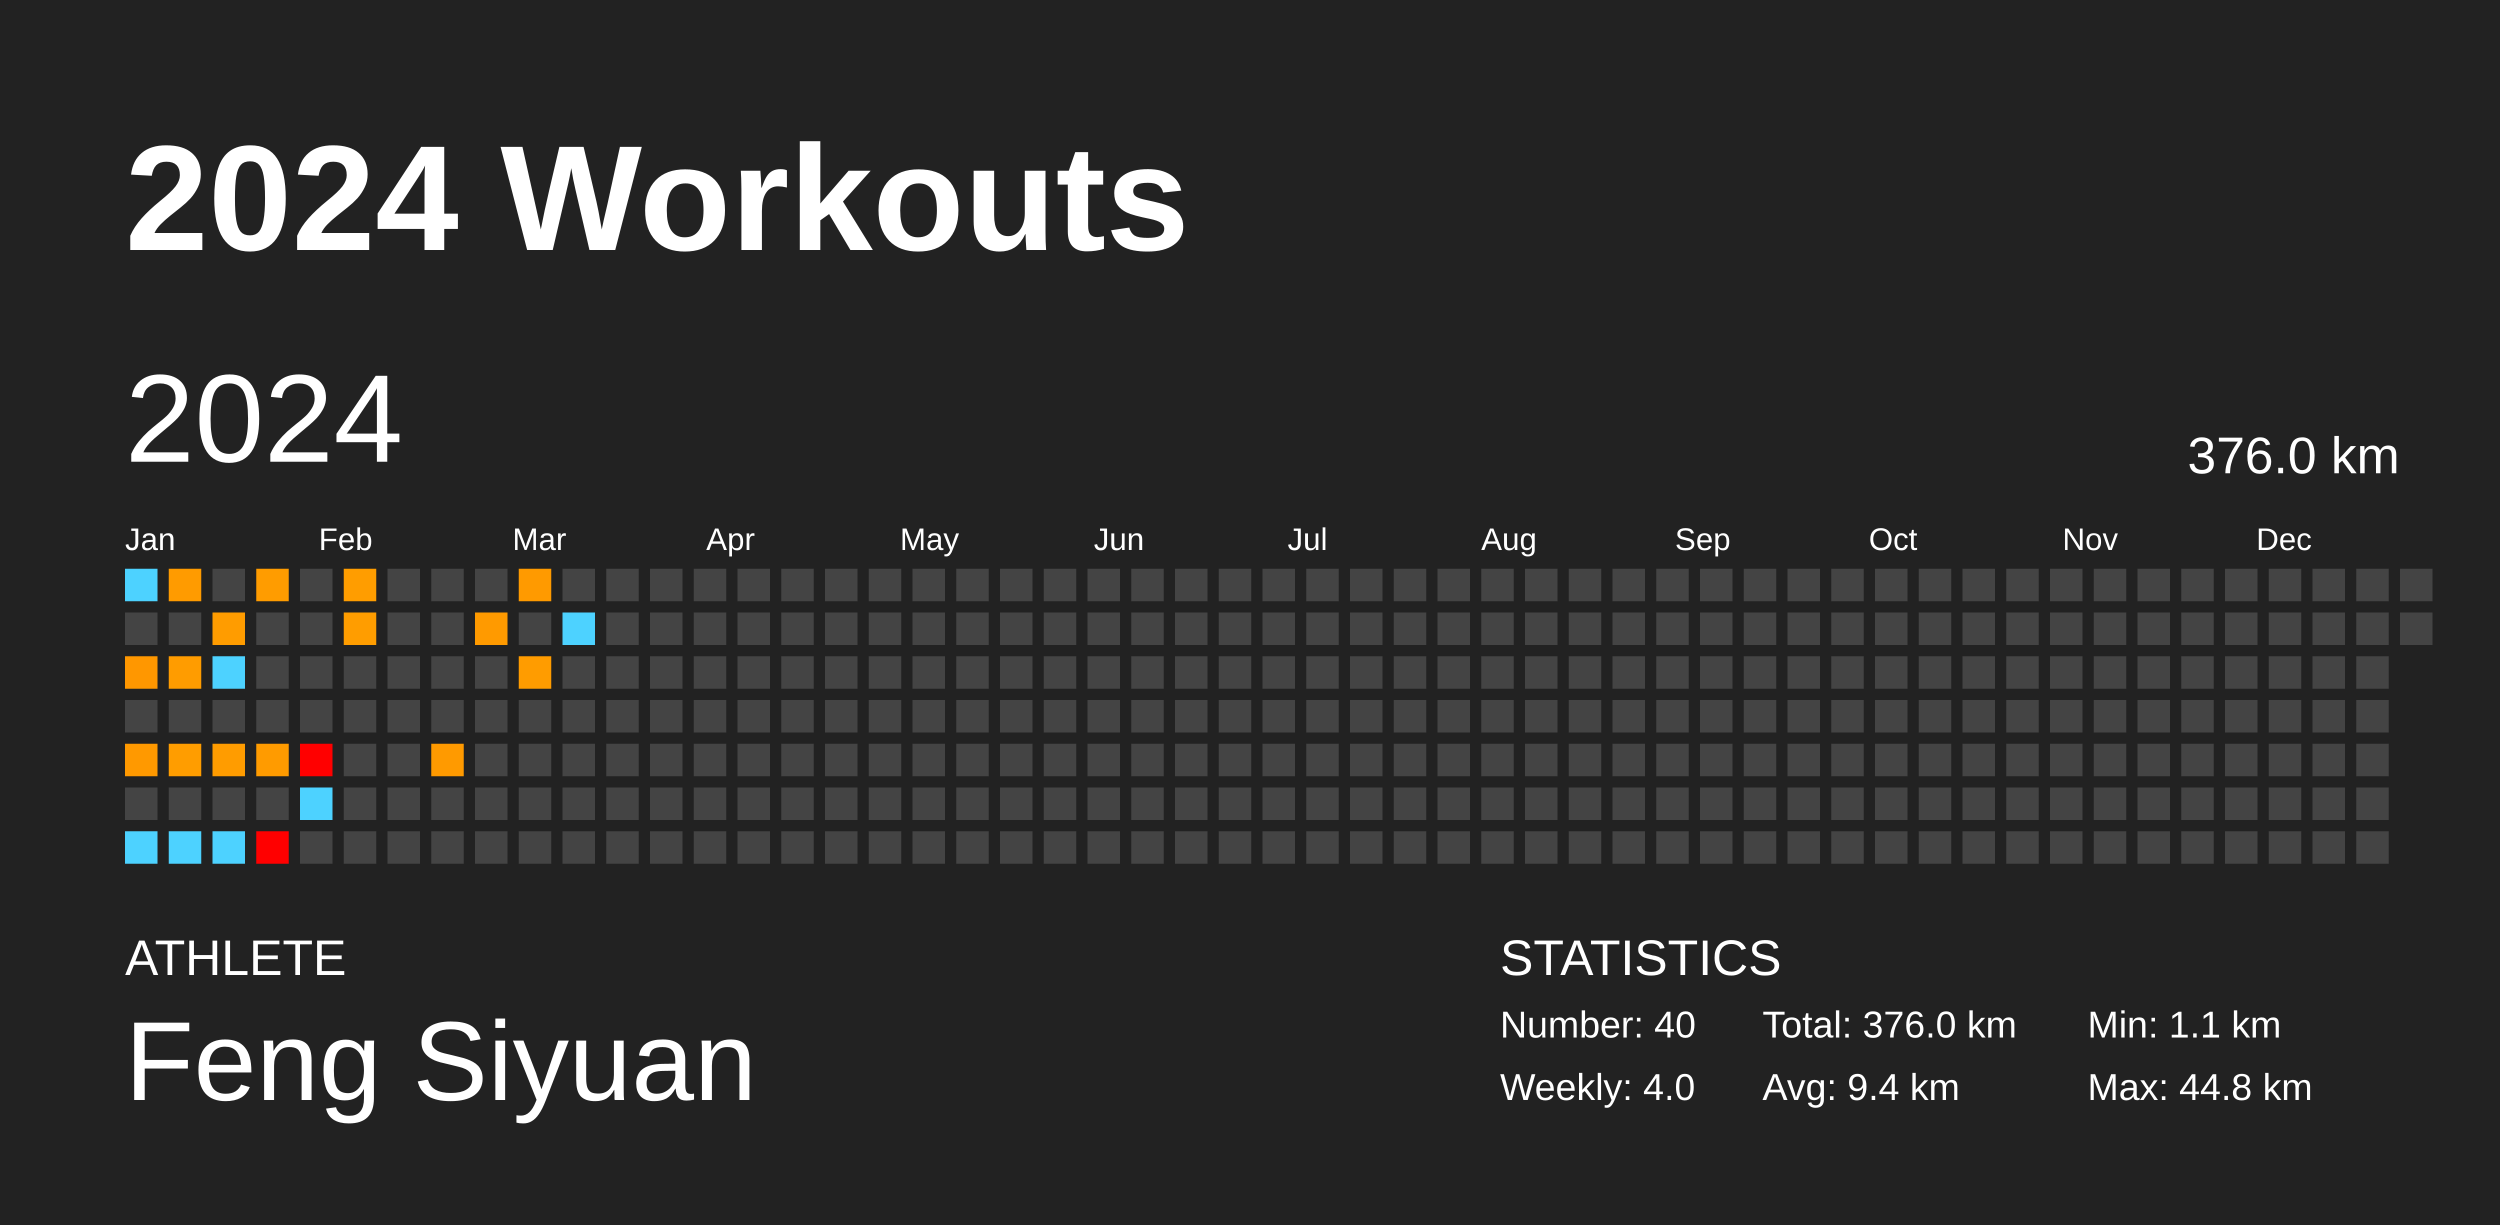
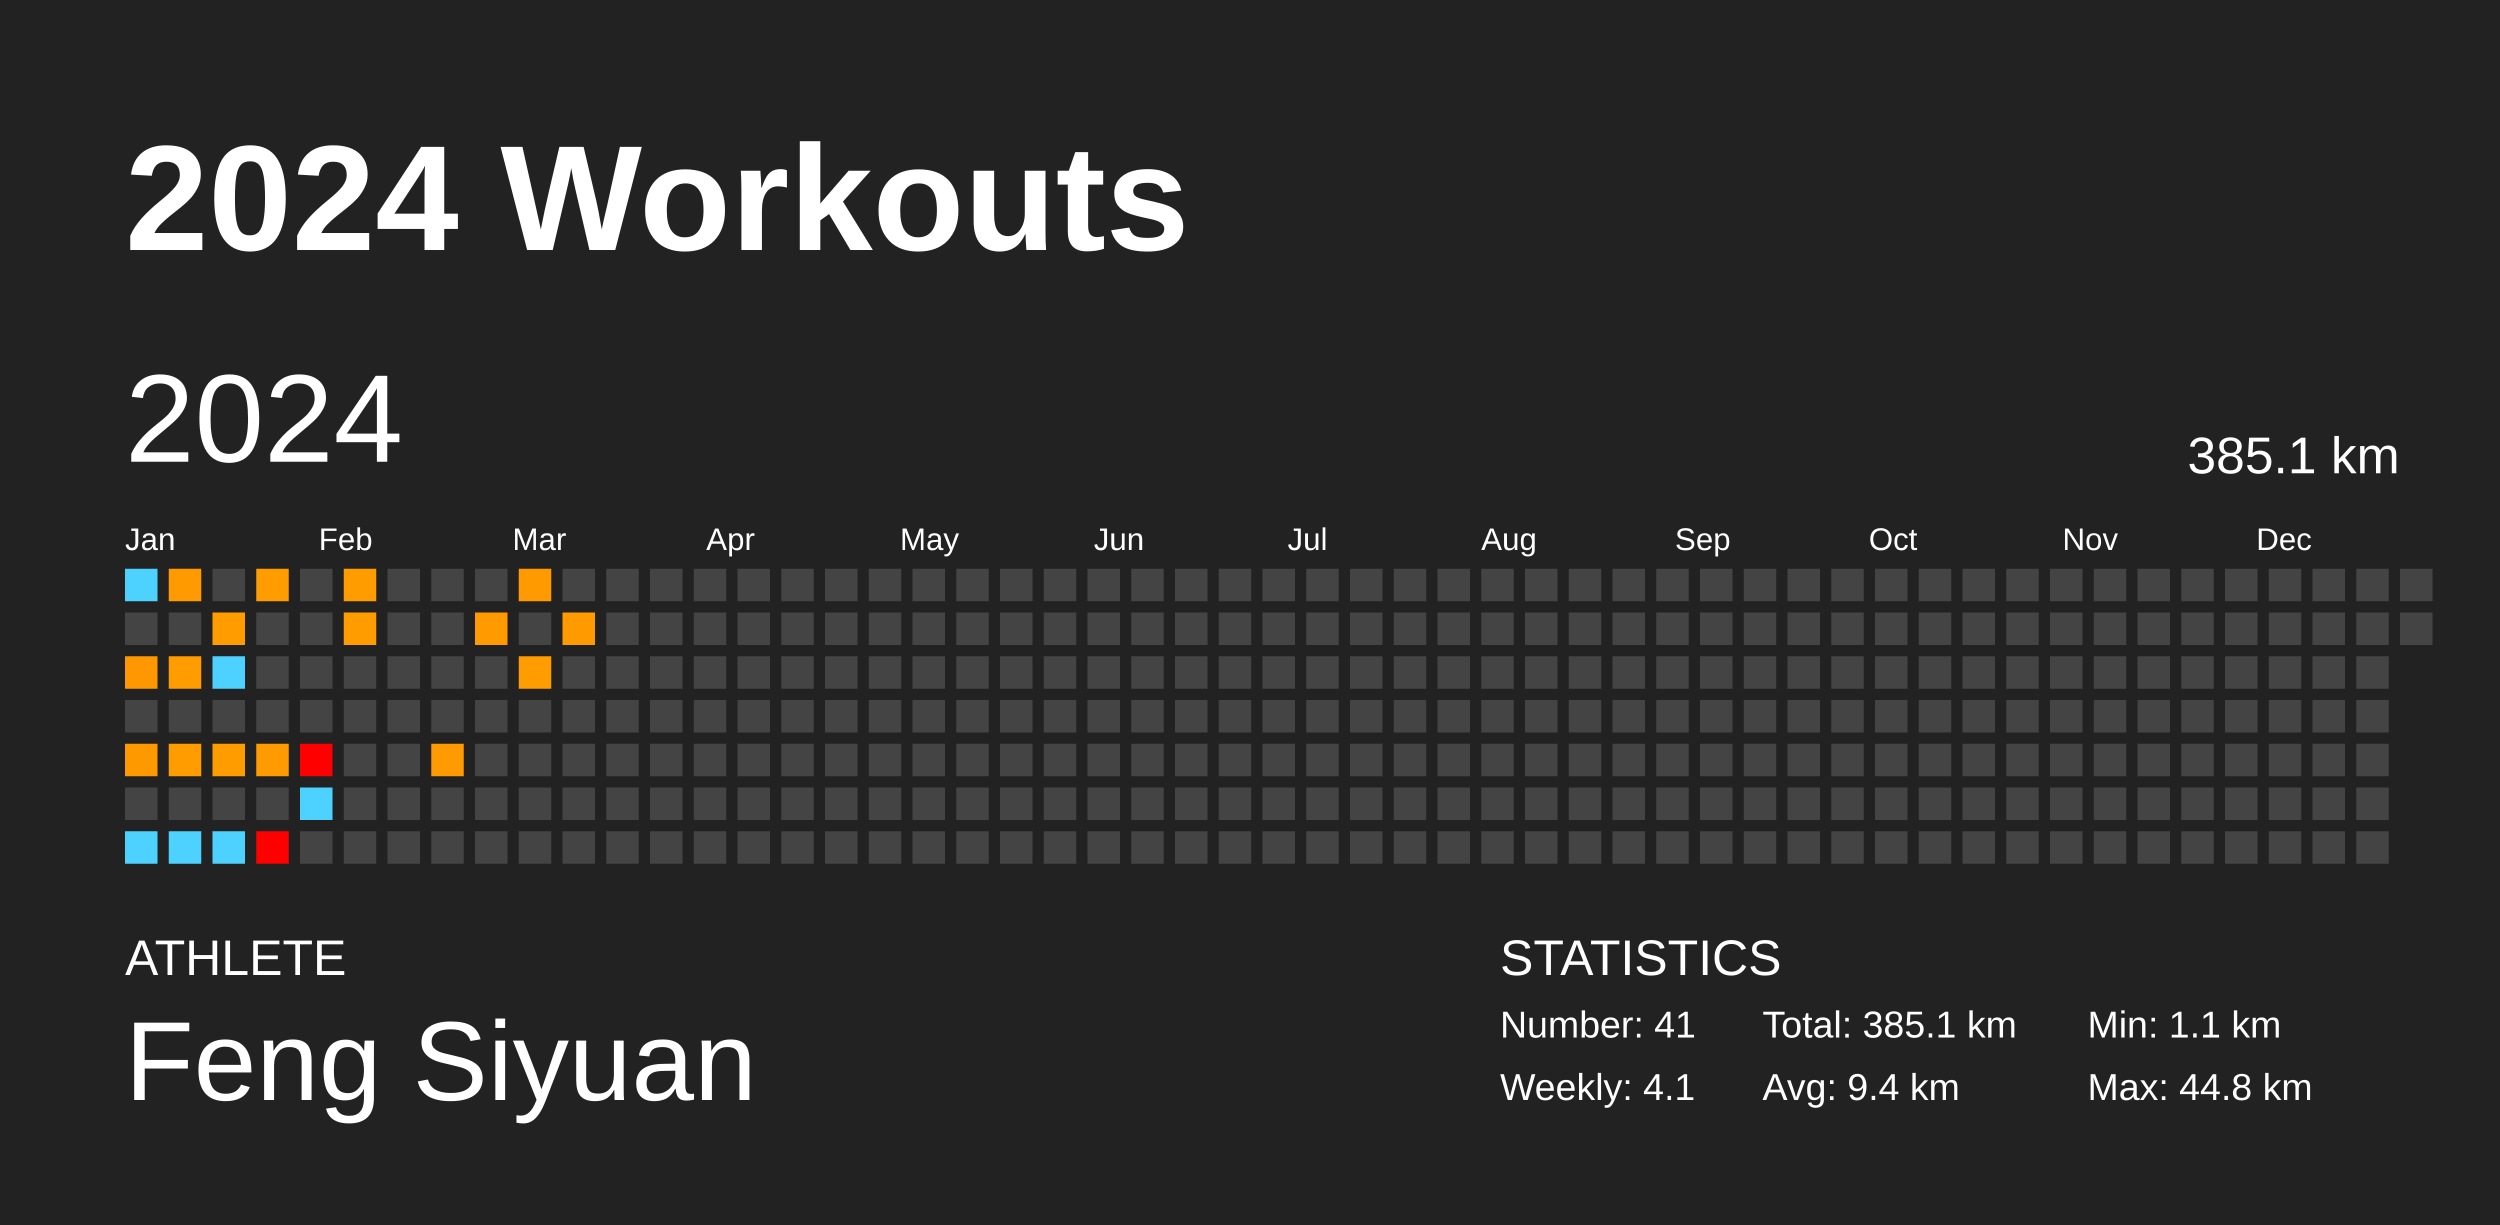
<svg xmlns="http://www.w3.org/2000/svg" baseProfile="full" height="98mm" version="1.1" viewBox="0,0,200,98" width="200mm">
  <defs />
  <rect fill="#222222" height="98" width="200" x="0" y="0" />
  <text fill="#FFFFFF" style="font-size:12px; font-family:Arial; font-weight:bold;" x="10" y="20">2024 Workouts</text>
  <text fill="#FFFFFF" style="font-size:4px; font-family:Arial" x="10" y="78">ATHLETE</text>
  <text fill="#FFFFFF" style="font-size:9px; font-family:Arial" x="10" y="88">Feng Siyuan</text>
  <text fill="#FFFFFF" style="font-size:4px; font-family:Arial" x="120" y="78">STATISTICS</text>
-   <text fill="#FFFFFF" style="font-size:3px; font-family:Arial" x="120" y="83">Number: 40</text>
-   <text fill="#FFFFFF" style="font-size:3px; font-family:Arial" x="120" y="88">Weekly: 4.0</text>
-   <text fill="#FFFFFF" style="font-size:3px; font-family:Arial" x="141" y="83">Total: 376.0 km</text>
+   <text fill="#FFFFFF" style="font-size:3px; font-family:Arial" x="120" y="83">Number: 41</text>
+   <text fill="#FFFFFF" style="font-size:3px; font-family:Arial" x="120" y="88">Weekly: 4.1</text>
+   <text fill="#FFFFFF" style="font-size:3px; font-family:Arial" x="141" y="83">Total: 385.1 km</text>
  <text fill="#FFFFFF" style="font-size:3px; font-family:Arial" x="141" y="88">Avg: 9.4 km</text>
  <text fill="#FFFFFF" style="font-size:3px; font-family:Arial" x="167" y="83">Min: 1.1 km</text>
  <text fill="#FFFFFF" style="font-size:3px; font-family:Arial" x="167" y="88">Max: 44.8 km</text>
  <text dominant-baseline="hanging" fill="#FFFFFF" style="font-size:10.0px; font-family:Arial;" x="10" y="30">2024</text>
-   <text dominant-baseline="hanging" fill="#FFFFFF" style="font-size:4.125px; font-family:Arial;" x="175" y="35">376.0 km</text>
+   <text dominant-baseline="hanging" fill="#FFFFFF" style="font-size:4.125px; font-family:Arial;" x="175" y="35">385.1 km</text>
  <text fill="#FFFFFF" style="font-size:2.5px; font-family:Arial" x="10.0" y="44">Jan</text>
  <text fill="#FFFFFF" style="font-size:2.5px; font-family:Arial" x="25.5" y="44">Feb</text>
  <text fill="#FFFFFF" style="font-size:2.5px; font-family:Arial" x="41.0" y="44">Mar</text>
  <text fill="#FFFFFF" style="font-size:2.5px; font-family:Arial" x="56.5" y="44">Apr</text>
  <text fill="#FFFFFF" style="font-size:2.5px; font-family:Arial" x="72.0" y="44">May</text>
  <text fill="#FFFFFF" style="font-size:2.5px; font-family:Arial" x="87.5" y="44">Jun</text>
  <text fill="#FFFFFF" style="font-size:2.5px; font-family:Arial" x="103.0" y="44">Jul</text>
  <text fill="#FFFFFF" style="font-size:2.5px; font-family:Arial" x="118.5" y="44">Aug</text>
  <text fill="#FFFFFF" style="font-size:2.5px; font-family:Arial" x="134.0" y="44">Sep</text>
  <text fill="#FFFFFF" style="font-size:2.5px; font-family:Arial" x="149.5" y="44">Oct</text>
  <text fill="#FFFFFF" style="font-size:2.5px; font-family:Arial" x="165.0" y="44">Nov</text>
  <text fill="#FFFFFF" style="font-size:2.5px; font-family:Arial" x="180.5" y="44">Dec</text>
  <rect fill="#4dd2ff" height="2.6" width="2.6" x="10.0" y="45.5" />
  <rect fill="#444444" height="2.6" width="2.6" x="10.0" y="49.0" />
  <rect fill="#ff9700" height="2.6" width="2.6" x="10.0" y="52.5" />
  <rect fill="#444444" height="2.6" width="2.6" x="10.0" y="56.0" />
  <rect fill="#ff9900" height="2.6" width="2.6" x="10.0" y="59.5" />
  <rect fill="#444444" height="2.6" width="2.6" x="10.0" y="63.0" />
  <rect fill="#4dd2ff" height="2.6" width="2.6" x="10.0" y="66.5" />
  <rect fill="#ff9b00" height="2.6" width="2.6" x="13.5" y="45.5" />
  <rect fill="#444444" height="2.6" width="2.6" x="13.5" y="49.0" />
  <rect fill="#ff9c00" height="2.6" width="2.6" x="13.5" y="52.5" />
  <rect fill="#444444" height="2.6" width="2.6" x="13.5" y="56.0" />
  <rect fill="#ff9d00" height="2.6" width="2.6" x="13.5" y="59.5" />
  <rect fill="#444444" height="2.6" width="2.6" x="13.5" y="63.0" />
  <rect fill="#4dd2ff" height="2.6" width="2.6" x="13.5" y="66.5" />
  <rect fill="#444444" height="2.6" width="2.6" x="17.0" y="45.5" />
  <rect fill="#ff9c00" height="2.6" width="2.6" x="17.0" y="49.0" />
  <rect fill="#4dd2ff" height="2.6" width="2.6" x="17.0" y="52.5" />
  <rect fill="#444444" height="2.6" width="2.6" x="17.0" y="56.0" />
  <rect fill="#ff9c00" height="2.6" width="2.6" x="17.0" y="59.5" />
  <rect fill="#444444" height="2.6" width="2.6" x="17.0" y="63.0" />
  <rect fill="#4dd2ff" height="2.6" width="2.6" x="17.0" y="66.5" />
  <rect fill="#ff9c00" height="2.6" width="2.6" x="20.5" y="45.5" />
  <rect fill="#444444" height="2.6" width="2.6" x="20.5" y="49.0" />
  <rect fill="#444444" height="2.6" width="2.6" x="20.5" y="52.5" />
  <rect fill="#444444" height="2.6" width="2.6" x="20.5" y="56.0" />
  <rect fill="#ff9b00" height="2.6" width="2.6" x="20.5" y="59.5" />
  <rect fill="#444444" height="2.6" width="2.6" x="20.5" y="63.0" />
  <rect fill="red" height="2.6" width="2.6" x="20.5" y="66.5" />
  <rect fill="#444444" height="2.6" width="2.6" x="24.0" y="45.5" />
  <rect fill="#444444" height="2.6" width="2.6" x="24.0" y="49.0" />
  <rect fill="#444444" height="2.6" width="2.6" x="24.0" y="52.5" />
  <rect fill="#444444" height="2.6" width="2.6" x="24.0" y="56.0" />
  <rect fill="red" height="2.6" width="2.6" x="24.0" y="59.5" />
  <rect fill="#4dd2ff" height="2.6" width="2.6" x="24.0" y="63.0" />
  <rect fill="#444444" height="2.6" width="2.6" x="24.0" y="66.5" />
  <rect fill="#ff9d00" height="2.6" width="2.6" x="27.5" y="45.5" />
  <rect fill="#ff9d00" height="2.6" width="2.6" x="27.5" y="49.0" />
  <rect fill="#444444" height="2.6" width="2.6" x="27.5" y="52.5" />
  <rect fill="#444444" height="2.6" width="2.6" x="27.5" y="56.0" />
  <rect fill="#444444" height="2.6" width="2.6" x="27.5" y="59.5" />
  <rect fill="#444444" height="2.6" width="2.6" x="27.5" y="63.0" />
  <rect fill="#444444" height="2.6" width="2.6" x="27.5" y="66.5" />
  <rect fill="#444444" height="2.6" width="2.6" x="31.0" y="45.5" />
  <rect fill="#444444" height="2.6" width="2.6" x="31.0" y="49.0" />
  <rect fill="#444444" height="2.6" width="2.6" x="31.0" y="52.5" />
  <rect fill="#444444" height="2.6" width="2.6" x="31.0" y="56.0" />
  <rect fill="#444444" height="2.6" width="2.6" x="31.0" y="59.5" />
  <rect fill="#444444" height="2.6" width="2.6" x="31.0" y="63.0" />
  <rect fill="#444444" height="2.6" width="2.6" x="31.0" y="66.5" />
  <rect fill="#444444" height="2.6" width="2.6" x="34.5" y="45.5" />
  <rect fill="#444444" height="2.6" width="2.6" x="34.5" y="49.0" />
  <rect fill="#444444" height="2.6" width="2.6" x="34.5" y="52.5" />
  <rect fill="#444444" height="2.6" width="2.6" x="34.5" y="56.0" />
  <rect fill="#ff9a00" height="2.6" width="2.6" x="34.5" y="59.5" />
  <rect fill="#444444" height="2.6" width="2.6" x="34.5" y="63.0" />
  <rect fill="#444444" height="2.6" width="2.6" x="34.5" y="66.5" />
  <rect fill="#444444" height="2.6" width="2.6" x="38.0" y="45.5" />
  <rect fill="#ff9a00" height="2.6" width="2.6" x="38.0" y="49.0" />
  <rect fill="#444444" height="2.6" width="2.6" x="38.0" y="52.5" />
  <rect fill="#444444" height="2.6" width="2.6" x="38.0" y="56.0" />
  <rect fill="#444444" height="2.6" width="2.6" x="38.0" y="59.5" />
  <rect fill="#444444" height="2.6" width="2.6" x="38.0" y="63.0" />
  <rect fill="#444444" height="2.6" width="2.6" x="38.0" y="66.5" />
  <rect fill="#ff9a00" height="2.6" width="2.6" x="41.5" y="45.5" />
  <rect fill="#444444" height="2.6" width="2.6" x="41.5" y="49.0" />
  <rect fill="#ff9c00" height="2.6" width="2.6" x="41.5" y="52.5" />
  <rect fill="#444444" height="2.6" width="2.6" x="41.5" y="56.0" />
  <rect fill="#444444" height="2.6" width="2.6" x="41.5" y="59.5" />
  <rect fill="#444444" height="2.6" width="2.6" x="41.5" y="63.0" />
  <rect fill="#444444" height="2.6" width="2.6" x="41.5" y="66.5" />
  <rect fill="#444444" height="2.6" width="2.6" x="45.0" y="45.5" />
-   <rect fill="#4dd2ff" height="2.6" width="2.6" x="45.0" y="49.0" />
+   <rect fill="#ff9b00" height="2.6" width="2.6" x="45.0" y="49.0" />
  <rect fill="#444444" height="2.6" width="2.6" x="45.0" y="52.5" />
  <rect fill="#444444" height="2.6" width="2.6" x="45.0" y="56.0" />
  <rect fill="#444444" height="2.6" width="2.6" x="45.0" y="59.5" />
  <rect fill="#444444" height="2.6" width="2.6" x="45.0" y="63.0" />
  <rect fill="#444444" height="2.6" width="2.6" x="45.0" y="66.5" />
  <rect fill="#444444" height="2.6" width="2.6" x="48.5" y="45.5" />
  <rect fill="#444444" height="2.6" width="2.6" x="48.5" y="49.0" />
  <rect fill="#444444" height="2.6" width="2.6" x="48.5" y="52.5" />
  <rect fill="#444444" height="2.6" width="2.6" x="48.5" y="56.0" />
  <rect fill="#444444" height="2.6" width="2.6" x="48.5" y="59.5" />
  <rect fill="#444444" height="2.6" width="2.6" x="48.5" y="63.0" />
  <rect fill="#444444" height="2.6" width="2.6" x="48.5" y="66.5" />
  <rect fill="#444444" height="2.6" width="2.6" x="52.0" y="45.5" />
  <rect fill="#444444" height="2.6" width="2.6" x="52.0" y="49.0" />
  <rect fill="#444444" height="2.6" width="2.6" x="52.0" y="52.5" />
  <rect fill="#444444" height="2.6" width="2.6" x="52.0" y="56.0" />
  <rect fill="#444444" height="2.6" width="2.6" x="52.0" y="59.5" />
  <rect fill="#444444" height="2.6" width="2.6" x="52.0" y="63.0" />
  <rect fill="#444444" height="2.6" width="2.6" x="52.0" y="66.5" />
  <rect fill="#444444" height="2.6" width="2.6" x="55.5" y="45.5" />
  <rect fill="#444444" height="2.6" width="2.6" x="55.5" y="49.0" />
  <rect fill="#444444" height="2.6" width="2.6" x="55.5" y="52.5" />
  <rect fill="#444444" height="2.6" width="2.6" x="55.5" y="56.0" />
  <rect fill="#444444" height="2.6" width="2.6" x="55.5" y="59.5" />
  <rect fill="#444444" height="2.6" width="2.6" x="55.5" y="63.0" />
  <rect fill="#444444" height="2.6" width="2.6" x="55.5" y="66.5" />
  <rect fill="#444444" height="2.6" width="2.6" x="59.0" y="45.5" />
  <rect fill="#444444" height="2.6" width="2.6" x="59.0" y="49.0" />
  <rect fill="#444444" height="2.6" width="2.6" x="59.0" y="52.5" />
  <rect fill="#444444" height="2.6" width="2.6" x="59.0" y="56.0" />
  <rect fill="#444444" height="2.6" width="2.6" x="59.0" y="59.5" />
  <rect fill="#444444" height="2.6" width="2.6" x="59.0" y="63.0" />
  <rect fill="#444444" height="2.6" width="2.6" x="59.0" y="66.5" />
  <rect fill="#444444" height="2.6" width="2.6" x="62.5" y="45.5" />
  <rect fill="#444444" height="2.6" width="2.6" x="62.5" y="49.0" />
  <rect fill="#444444" height="2.6" width="2.6" x="62.5" y="52.5" />
  <rect fill="#444444" height="2.6" width="2.6" x="62.5" y="56.0" />
  <rect fill="#444444" height="2.6" width="2.6" x="62.5" y="59.5" />
  <rect fill="#444444" height="2.6" width="2.6" x="62.5" y="63.0" />
  <rect fill="#444444" height="2.6" width="2.6" x="62.5" y="66.5" />
  <rect fill="#444444" height="2.6" width="2.6" x="66.0" y="45.5" />
  <rect fill="#444444" height="2.6" width="2.6" x="66.0" y="49.0" />
  <rect fill="#444444" height="2.6" width="2.6" x="66.0" y="52.5" />
  <rect fill="#444444" height="2.6" width="2.6" x="66.0" y="56.0" />
  <rect fill="#444444" height="2.6" width="2.6" x="66.0" y="59.5" />
  <rect fill="#444444" height="2.6" width="2.6" x="66.0" y="63.0" />
  <rect fill="#444444" height="2.6" width="2.6" x="66.0" y="66.5" />
  <rect fill="#444444" height="2.6" width="2.6" x="69.5" y="45.5" />
  <rect fill="#444444" height="2.6" width="2.6" x="69.5" y="49.0" />
  <rect fill="#444444" height="2.6" width="2.6" x="69.5" y="52.5" />
  <rect fill="#444444" height="2.6" width="2.6" x="69.5" y="56.0" />
  <rect fill="#444444" height="2.6" width="2.6" x="69.5" y="59.5" />
  <rect fill="#444444" height="2.6" width="2.6" x="69.5" y="63.0" />
  <rect fill="#444444" height="2.6" width="2.6" x="69.5" y="66.5" />
  <rect fill="#444444" height="2.6" width="2.6" x="73.0" y="45.5" />
  <rect fill="#444444" height="2.6" width="2.6" x="73.0" y="49.0" />
  <rect fill="#444444" height="2.6" width="2.6" x="73.0" y="52.5" />
  <rect fill="#444444" height="2.6" width="2.6" x="73.0" y="56.0" />
  <rect fill="#444444" height="2.6" width="2.6" x="73.0" y="59.5" />
  <rect fill="#444444" height="2.6" width="2.6" x="73.0" y="63.0" />
  <rect fill="#444444" height="2.6" width="2.6" x="73.0" y="66.5" />
  <rect fill="#444444" height="2.6" width="2.6" x="76.5" y="45.5" />
  <rect fill="#444444" height="2.6" width="2.6" x="76.5" y="49.0" />
  <rect fill="#444444" height="2.6" width="2.6" x="76.5" y="52.5" />
  <rect fill="#444444" height="2.6" width="2.6" x="76.5" y="56.0" />
  <rect fill="#444444" height="2.6" width="2.6" x="76.5" y="59.5" />
  <rect fill="#444444" height="2.6" width="2.6" x="76.5" y="63.0" />
  <rect fill="#444444" height="2.6" width="2.6" x="76.5" y="66.5" />
  <rect fill="#444444" height="2.6" width="2.6" x="80.0" y="45.5" />
  <rect fill="#444444" height="2.6" width="2.6" x="80.0" y="49.0" />
  <rect fill="#444444" height="2.6" width="2.6" x="80.0" y="52.5" />
  <rect fill="#444444" height="2.6" width="2.6" x="80.0" y="56.0" />
  <rect fill="#444444" height="2.6" width="2.6" x="80.0" y="59.5" />
  <rect fill="#444444" height="2.6" width="2.6" x="80.0" y="63.0" />
  <rect fill="#444444" height="2.6" width="2.6" x="80.0" y="66.5" />
  <rect fill="#444444" height="2.6" width="2.6" x="83.5" y="45.5" />
  <rect fill="#444444" height="2.6" width="2.6" x="83.5" y="49.0" />
  <rect fill="#444444" height="2.6" width="2.6" x="83.5" y="52.5" />
  <rect fill="#444444" height="2.6" width="2.6" x="83.5" y="56.0" />
  <rect fill="#444444" height="2.6" width="2.6" x="83.5" y="59.5" />
  <rect fill="#444444" height="2.6" width="2.6" x="83.5" y="63.0" />
  <rect fill="#444444" height="2.6" width="2.6" x="83.5" y="66.5" />
  <rect fill="#444444" height="2.6" width="2.6" x="87.0" y="45.5" />
  <rect fill="#444444" height="2.6" width="2.6" x="87.0" y="49.0" />
  <rect fill="#444444" height="2.6" width="2.6" x="87.0" y="52.5" />
  <rect fill="#444444" height="2.6" width="2.6" x="87.0" y="56.0" />
  <rect fill="#444444" height="2.6" width="2.6" x="87.0" y="59.5" />
  <rect fill="#444444" height="2.6" width="2.6" x="87.0" y="63.0" />
  <rect fill="#444444" height="2.6" width="2.6" x="87.0" y="66.5" />
  <rect fill="#444444" height="2.6" width="2.6" x="90.5" y="45.5" />
  <rect fill="#444444" height="2.6" width="2.6" x="90.5" y="49.0" />
  <rect fill="#444444" height="2.6" width="2.6" x="90.5" y="52.5" />
  <rect fill="#444444" height="2.6" width="2.6" x="90.5" y="56.0" />
  <rect fill="#444444" height="2.6" width="2.6" x="90.5" y="59.5" />
  <rect fill="#444444" height="2.6" width="2.6" x="90.5" y="63.0" />
  <rect fill="#444444" height="2.6" width="2.6" x="90.5" y="66.5" />
  <rect fill="#444444" height="2.6" width="2.6" x="94.0" y="45.5" />
  <rect fill="#444444" height="2.6" width="2.6" x="94.0" y="49.0" />
  <rect fill="#444444" height="2.6" width="2.6" x="94.0" y="52.5" />
  <rect fill="#444444" height="2.6" width="2.6" x="94.0" y="56.0" />
  <rect fill="#444444" height="2.6" width="2.6" x="94.0" y="59.5" />
  <rect fill="#444444" height="2.6" width="2.6" x="94.0" y="63.0" />
  <rect fill="#444444" height="2.6" width="2.6" x="94.0" y="66.5" />
  <rect fill="#444444" height="2.6" width="2.6" x="97.5" y="45.5" />
  <rect fill="#444444" height="2.6" width="2.6" x="97.5" y="49.0" />
  <rect fill="#444444" height="2.6" width="2.6" x="97.5" y="52.5" />
  <rect fill="#444444" height="2.6" width="2.6" x="97.5" y="56.0" />
  <rect fill="#444444" height="2.6" width="2.6" x="97.5" y="59.5" />
  <rect fill="#444444" height="2.6" width="2.6" x="97.5" y="63.0" />
  <rect fill="#444444" height="2.6" width="2.6" x="97.5" y="66.5" />
  <rect fill="#444444" height="2.6" width="2.6" x="101.0" y="45.5" />
  <rect fill="#444444" height="2.6" width="2.6" x="101.0" y="49.0" />
  <rect fill="#444444" height="2.6" width="2.6" x="101.0" y="52.5" />
  <rect fill="#444444" height="2.6" width="2.6" x="101.0" y="56.0" />
  <rect fill="#444444" height="2.6" width="2.6" x="101.0" y="59.5" />
  <rect fill="#444444" height="2.6" width="2.6" x="101.0" y="63.0" />
  <rect fill="#444444" height="2.6" width="2.6" x="101.0" y="66.5" />
  <rect fill="#444444" height="2.6" width="2.6" x="104.5" y="45.5" />
  <rect fill="#444444" height="2.6" width="2.6" x="104.5" y="49.0" />
  <rect fill="#444444" height="2.6" width="2.6" x="104.5" y="52.5" />
  <rect fill="#444444" height="2.6" width="2.6" x="104.5" y="56.0" />
  <rect fill="#444444" height="2.6" width="2.6" x="104.5" y="59.5" />
  <rect fill="#444444" height="2.6" width="2.6" x="104.5" y="63.0" />
  <rect fill="#444444" height="2.6" width="2.6" x="104.5" y="66.5" />
  <rect fill="#444444" height="2.6" width="2.6" x="108.0" y="45.5" />
  <rect fill="#444444" height="2.6" width="2.6" x="108.0" y="49.0" />
  <rect fill="#444444" height="2.6" width="2.6" x="108.0" y="52.5" />
  <rect fill="#444444" height="2.6" width="2.6" x="108.0" y="56.0" />
  <rect fill="#444444" height="2.6" width="2.6" x="108.0" y="59.5" />
  <rect fill="#444444" height="2.6" width="2.6" x="108.0" y="63.0" />
  <rect fill="#444444" height="2.6" width="2.6" x="108.0" y="66.5" />
  <rect fill="#444444" height="2.6" width="2.6" x="111.5" y="45.5" />
  <rect fill="#444444" height="2.6" width="2.6" x="111.5" y="49.0" />
  <rect fill="#444444" height="2.6" width="2.6" x="111.5" y="52.5" />
  <rect fill="#444444" height="2.6" width="2.6" x="111.5" y="56.0" />
  <rect fill="#444444" height="2.6" width="2.6" x="111.5" y="59.5" />
  <rect fill="#444444" height="2.6" width="2.6" x="111.5" y="63.0" />
  <rect fill="#444444" height="2.6" width="2.6" x="111.5" y="66.5" />
  <rect fill="#444444" height="2.6" width="2.6" x="115.0" y="45.5" />
  <rect fill="#444444" height="2.6" width="2.6" x="115.0" y="49.0" />
  <rect fill="#444444" height="2.6" width="2.6" x="115.0" y="52.5" />
  <rect fill="#444444" height="2.6" width="2.6" x="115.0" y="56.0" />
  <rect fill="#444444" height="2.6" width="2.6" x="115.0" y="59.5" />
  <rect fill="#444444" height="2.6" width="2.6" x="115.0" y="63.0" />
  <rect fill="#444444" height="2.6" width="2.6" x="115.0" y="66.5" />
  <rect fill="#444444" height="2.6" width="2.6" x="118.5" y="45.5" />
  <rect fill="#444444" height="2.6" width="2.6" x="118.5" y="49.0" />
  <rect fill="#444444" height="2.6" width="2.6" x="118.5" y="52.5" />
  <rect fill="#444444" height="2.6" width="2.6" x="118.5" y="56.0" />
  <rect fill="#444444" height="2.6" width="2.6" x="118.5" y="59.5" />
  <rect fill="#444444" height="2.6" width="2.6" x="118.5" y="63.0" />
  <rect fill="#444444" height="2.6" width="2.6" x="118.5" y="66.5" />
  <rect fill="#444444" height="2.6" width="2.6" x="122.0" y="45.5" />
  <rect fill="#444444" height="2.6" width="2.6" x="122.0" y="49.0" />
  <rect fill="#444444" height="2.6" width="2.6" x="122.0" y="52.5" />
  <rect fill="#444444" height="2.6" width="2.6" x="122.0" y="56.0" />
  <rect fill="#444444" height="2.6" width="2.6" x="122.0" y="59.5" />
  <rect fill="#444444" height="2.6" width="2.6" x="122.0" y="63.0" />
  <rect fill="#444444" height="2.6" width="2.6" x="122.0" y="66.5" />
  <rect fill="#444444" height="2.6" width="2.6" x="125.5" y="45.5" />
  <rect fill="#444444" height="2.6" width="2.6" x="125.5" y="49.0" />
  <rect fill="#444444" height="2.6" width="2.6" x="125.5" y="52.5" />
  <rect fill="#444444" height="2.6" width="2.6" x="125.5" y="56.0" />
  <rect fill="#444444" height="2.6" width="2.6" x="125.5" y="59.5" />
  <rect fill="#444444" height="2.6" width="2.6" x="125.5" y="63.0" />
  <rect fill="#444444" height="2.6" width="2.6" x="125.5" y="66.5" />
  <rect fill="#444444" height="2.6" width="2.6" x="129.0" y="45.5" />
  <rect fill="#444444" height="2.6" width="2.6" x="129.0" y="49.0" />
  <rect fill="#444444" height="2.6" width="2.6" x="129.0" y="52.5" />
  <rect fill="#444444" height="2.6" width="2.6" x="129.0" y="56.0" />
  <rect fill="#444444" height="2.6" width="2.6" x="129.0" y="59.5" />
  <rect fill="#444444" height="2.6" width="2.6" x="129.0" y="63.0" />
  <rect fill="#444444" height="2.6" width="2.6" x="129.0" y="66.5" />
  <rect fill="#444444" height="2.6" width="2.6" x="132.5" y="45.5" />
  <rect fill="#444444" height="2.6" width="2.6" x="132.5" y="49.0" />
  <rect fill="#444444" height="2.6" width="2.6" x="132.5" y="52.5" />
  <rect fill="#444444" height="2.6" width="2.6" x="132.5" y="56.0" />
  <rect fill="#444444" height="2.6" width="2.6" x="132.5" y="59.5" />
  <rect fill="#444444" height="2.6" width="2.6" x="132.5" y="63.0" />
  <rect fill="#444444" height="2.6" width="2.6" x="132.5" y="66.5" />
  <rect fill="#444444" height="2.6" width="2.6" x="136.0" y="45.5" />
  <rect fill="#444444" height="2.6" width="2.6" x="136.0" y="49.0" />
  <rect fill="#444444" height="2.6" width="2.6" x="136.0" y="52.5" />
  <rect fill="#444444" height="2.6" width="2.6" x="136.0" y="56.0" />
  <rect fill="#444444" height="2.6" width="2.6" x="136.0" y="59.5" />
  <rect fill="#444444" height="2.6" width="2.6" x="136.0" y="63.0" />
  <rect fill="#444444" height="2.6" width="2.6" x="136.0" y="66.5" />
  <rect fill="#444444" height="2.6" width="2.6" x="139.5" y="45.5" />
  <rect fill="#444444" height="2.6" width="2.6" x="139.5" y="49.0" />
  <rect fill="#444444" height="2.6" width="2.6" x="139.5" y="52.5" />
  <rect fill="#444444" height="2.6" width="2.6" x="139.5" y="56.0" />
  <rect fill="#444444" height="2.6" width="2.6" x="139.5" y="59.5" />
  <rect fill="#444444" height="2.6" width="2.6" x="139.5" y="63.0" />
  <rect fill="#444444" height="2.6" width="2.6" x="139.5" y="66.5" />
  <rect fill="#444444" height="2.6" width="2.6" x="143.0" y="45.5" />
  <rect fill="#444444" height="2.6" width="2.6" x="143.0" y="49.0" />
  <rect fill="#444444" height="2.6" width="2.6" x="143.0" y="52.5" />
  <rect fill="#444444" height="2.6" width="2.6" x="143.0" y="56.0" />
  <rect fill="#444444" height="2.6" width="2.6" x="143.0" y="59.5" />
  <rect fill="#444444" height="2.6" width="2.6" x="143.0" y="63.0" />
  <rect fill="#444444" height="2.6" width="2.6" x="143.0" y="66.5" />
  <rect fill="#444444" height="2.6" width="2.6" x="146.5" y="45.5" />
  <rect fill="#444444" height="2.6" width="2.6" x="146.5" y="49.0" />
  <rect fill="#444444" height="2.6" width="2.6" x="146.5" y="52.5" />
  <rect fill="#444444" height="2.6" width="2.6" x="146.5" y="56.0" />
  <rect fill="#444444" height="2.6" width="2.6" x="146.5" y="59.5" />
  <rect fill="#444444" height="2.6" width="2.6" x="146.5" y="63.0" />
  <rect fill="#444444" height="2.6" width="2.6" x="146.5" y="66.5" />
  <rect fill="#444444" height="2.6" width="2.6" x="150.0" y="45.5" />
  <rect fill="#444444" height="2.6" width="2.6" x="150.0" y="49.0" />
  <rect fill="#444444" height="2.6" width="2.6" x="150.0" y="52.5" />
  <rect fill="#444444" height="2.6" width="2.6" x="150.0" y="56.0" />
  <rect fill="#444444" height="2.6" width="2.6" x="150.0" y="59.5" />
  <rect fill="#444444" height="2.6" width="2.6" x="150.0" y="63.0" />
  <rect fill="#444444" height="2.6" width="2.6" x="150.0" y="66.5" />
  <rect fill="#444444" height="2.6" width="2.6" x="153.5" y="45.5" />
  <rect fill="#444444" height="2.6" width="2.6" x="153.5" y="49.0" />
  <rect fill="#444444" height="2.6" width="2.6" x="153.5" y="52.5" />
  <rect fill="#444444" height="2.6" width="2.6" x="153.5" y="56.0" />
  <rect fill="#444444" height="2.6" width="2.6" x="153.5" y="59.5" />
  <rect fill="#444444" height="2.6" width="2.6" x="153.5" y="63.0" />
  <rect fill="#444444" height="2.6" width="2.6" x="153.5" y="66.5" />
  <rect fill="#444444" height="2.6" width="2.6" x="157.0" y="45.5" />
  <rect fill="#444444" height="2.6" width="2.6" x="157.0" y="49.0" />
  <rect fill="#444444" height="2.6" width="2.6" x="157.0" y="52.5" />
  <rect fill="#444444" height="2.6" width="2.6" x="157.0" y="56.0" />
  <rect fill="#444444" height="2.6" width="2.6" x="157.0" y="59.5" />
  <rect fill="#444444" height="2.6" width="2.6" x="157.0" y="63.0" />
  <rect fill="#444444" height="2.6" width="2.6" x="157.0" y="66.5" />
  <rect fill="#444444" height="2.6" width="2.6" x="160.5" y="45.5" />
  <rect fill="#444444" height="2.6" width="2.6" x="160.5" y="49.0" />
  <rect fill="#444444" height="2.6" width="2.6" x="160.5" y="52.5" />
  <rect fill="#444444" height="2.6" width="2.6" x="160.5" y="56.0" />
  <rect fill="#444444" height="2.6" width="2.6" x="160.5" y="59.5" />
  <rect fill="#444444" height="2.6" width="2.6" x="160.5" y="63.0" />
  <rect fill="#444444" height="2.6" width="2.6" x="160.5" y="66.5" />
  <rect fill="#444444" height="2.6" width="2.6" x="164.0" y="45.5" />
  <rect fill="#444444" height="2.6" width="2.6" x="164.0" y="49.0" />
  <rect fill="#444444" height="2.6" width="2.6" x="164.0" y="52.5" />
  <rect fill="#444444" height="2.6" width="2.6" x="164.0" y="56.0" />
  <rect fill="#444444" height="2.6" width="2.6" x="164.0" y="59.5" />
  <rect fill="#444444" height="2.6" width="2.6" x="164.0" y="63.0" />
  <rect fill="#444444" height="2.6" width="2.6" x="164.0" y="66.5" />
  <rect fill="#444444" height="2.6" width="2.6" x="167.5" y="45.5" />
  <rect fill="#444444" height="2.6" width="2.6" x="167.5" y="49.0" />
  <rect fill="#444444" height="2.6" width="2.6" x="167.5" y="52.5" />
  <rect fill="#444444" height="2.6" width="2.6" x="167.5" y="56.0" />
  <rect fill="#444444" height="2.6" width="2.6" x="167.5" y="59.5" />
  <rect fill="#444444" height="2.6" width="2.6" x="167.5" y="63.0" />
  <rect fill="#444444" height="2.6" width="2.6" x="167.5" y="66.5" />
  <rect fill="#444444" height="2.6" width="2.6" x="171.0" y="45.5" />
  <rect fill="#444444" height="2.6" width="2.6" x="171.0" y="49.0" />
  <rect fill="#444444" height="2.6" width="2.6" x="171.0" y="52.5" />
  <rect fill="#444444" height="2.6" width="2.6" x="171.0" y="56.0" />
  <rect fill="#444444" height="2.6" width="2.6" x="171.0" y="59.5" />
  <rect fill="#444444" height="2.6" width="2.6" x="171.0" y="63.0" />
  <rect fill="#444444" height="2.6" width="2.6" x="171.0" y="66.5" />
  <rect fill="#444444" height="2.6" width="2.6" x="174.5" y="45.5" />
  <rect fill="#444444" height="2.6" width="2.6" x="174.5" y="49.0" />
  <rect fill="#444444" height="2.6" width="2.6" x="174.5" y="52.5" />
  <rect fill="#444444" height="2.6" width="2.6" x="174.5" y="56.0" />
  <rect fill="#444444" height="2.6" width="2.6" x="174.5" y="59.5" />
  <rect fill="#444444" height="2.6" width="2.6" x="174.5" y="63.0" />
  <rect fill="#444444" height="2.6" width="2.6" x="174.5" y="66.5" />
  <rect fill="#444444" height="2.6" width="2.6" x="178.0" y="45.5" />
  <rect fill="#444444" height="2.6" width="2.6" x="178.0" y="49.0" />
  <rect fill="#444444" height="2.6" width="2.6" x="178.0" y="52.5" />
  <rect fill="#444444" height="2.6" width="2.6" x="178.0" y="56.0" />
  <rect fill="#444444" height="2.6" width="2.6" x="178.0" y="59.5" />
  <rect fill="#444444" height="2.6" width="2.6" x="178.0" y="63.0" />
  <rect fill="#444444" height="2.6" width="2.6" x="178.0" y="66.5" />
  <rect fill="#444444" height="2.6" width="2.6" x="181.5" y="45.5" />
  <rect fill="#444444" height="2.6" width="2.6" x="181.5" y="49.0" />
  <rect fill="#444444" height="2.6" width="2.6" x="181.5" y="52.5" />
  <rect fill="#444444" height="2.6" width="2.6" x="181.5" y="56.0" />
  <rect fill="#444444" height="2.6" width="2.6" x="181.5" y="59.5" />
  <rect fill="#444444" height="2.6" width="2.6" x="181.5" y="63.0" />
  <rect fill="#444444" height="2.6" width="2.6" x="181.5" y="66.5" />
  <rect fill="#444444" height="2.6" width="2.6" x="185.0" y="45.5" />
  <rect fill="#444444" height="2.6" width="2.6" x="185.0" y="49.0" />
  <rect fill="#444444" height="2.6" width="2.6" x="185.0" y="52.5" />
  <rect fill="#444444" height="2.6" width="2.6" x="185.0" y="56.0" />
  <rect fill="#444444" height="2.6" width="2.6" x="185.0" y="59.5" />
  <rect fill="#444444" height="2.6" width="2.6" x="185.0" y="63.0" />
  <rect fill="#444444" height="2.6" width="2.6" x="185.0" y="66.5" />
  <rect fill="#444444" height="2.6" width="2.6" x="188.5" y="45.5" />
  <rect fill="#444444" height="2.6" width="2.6" x="188.5" y="49.0" />
  <rect fill="#444444" height="2.6" width="2.6" x="188.5" y="52.5" />
  <rect fill="#444444" height="2.6" width="2.6" x="188.5" y="56.0" />
  <rect fill="#444444" height="2.6" width="2.6" x="188.5" y="59.5" />
  <rect fill="#444444" height="2.6" width="2.6" x="188.5" y="63.0" />
  <rect fill="#444444" height="2.6" width="2.6" x="188.5" y="66.5" />
  <rect fill="#444444" height="2.6" width="2.6" x="192.0" y="45.5" />
  <rect fill="#444444" height="2.6" width="2.6" x="192.0" y="49.0" />
</svg>
